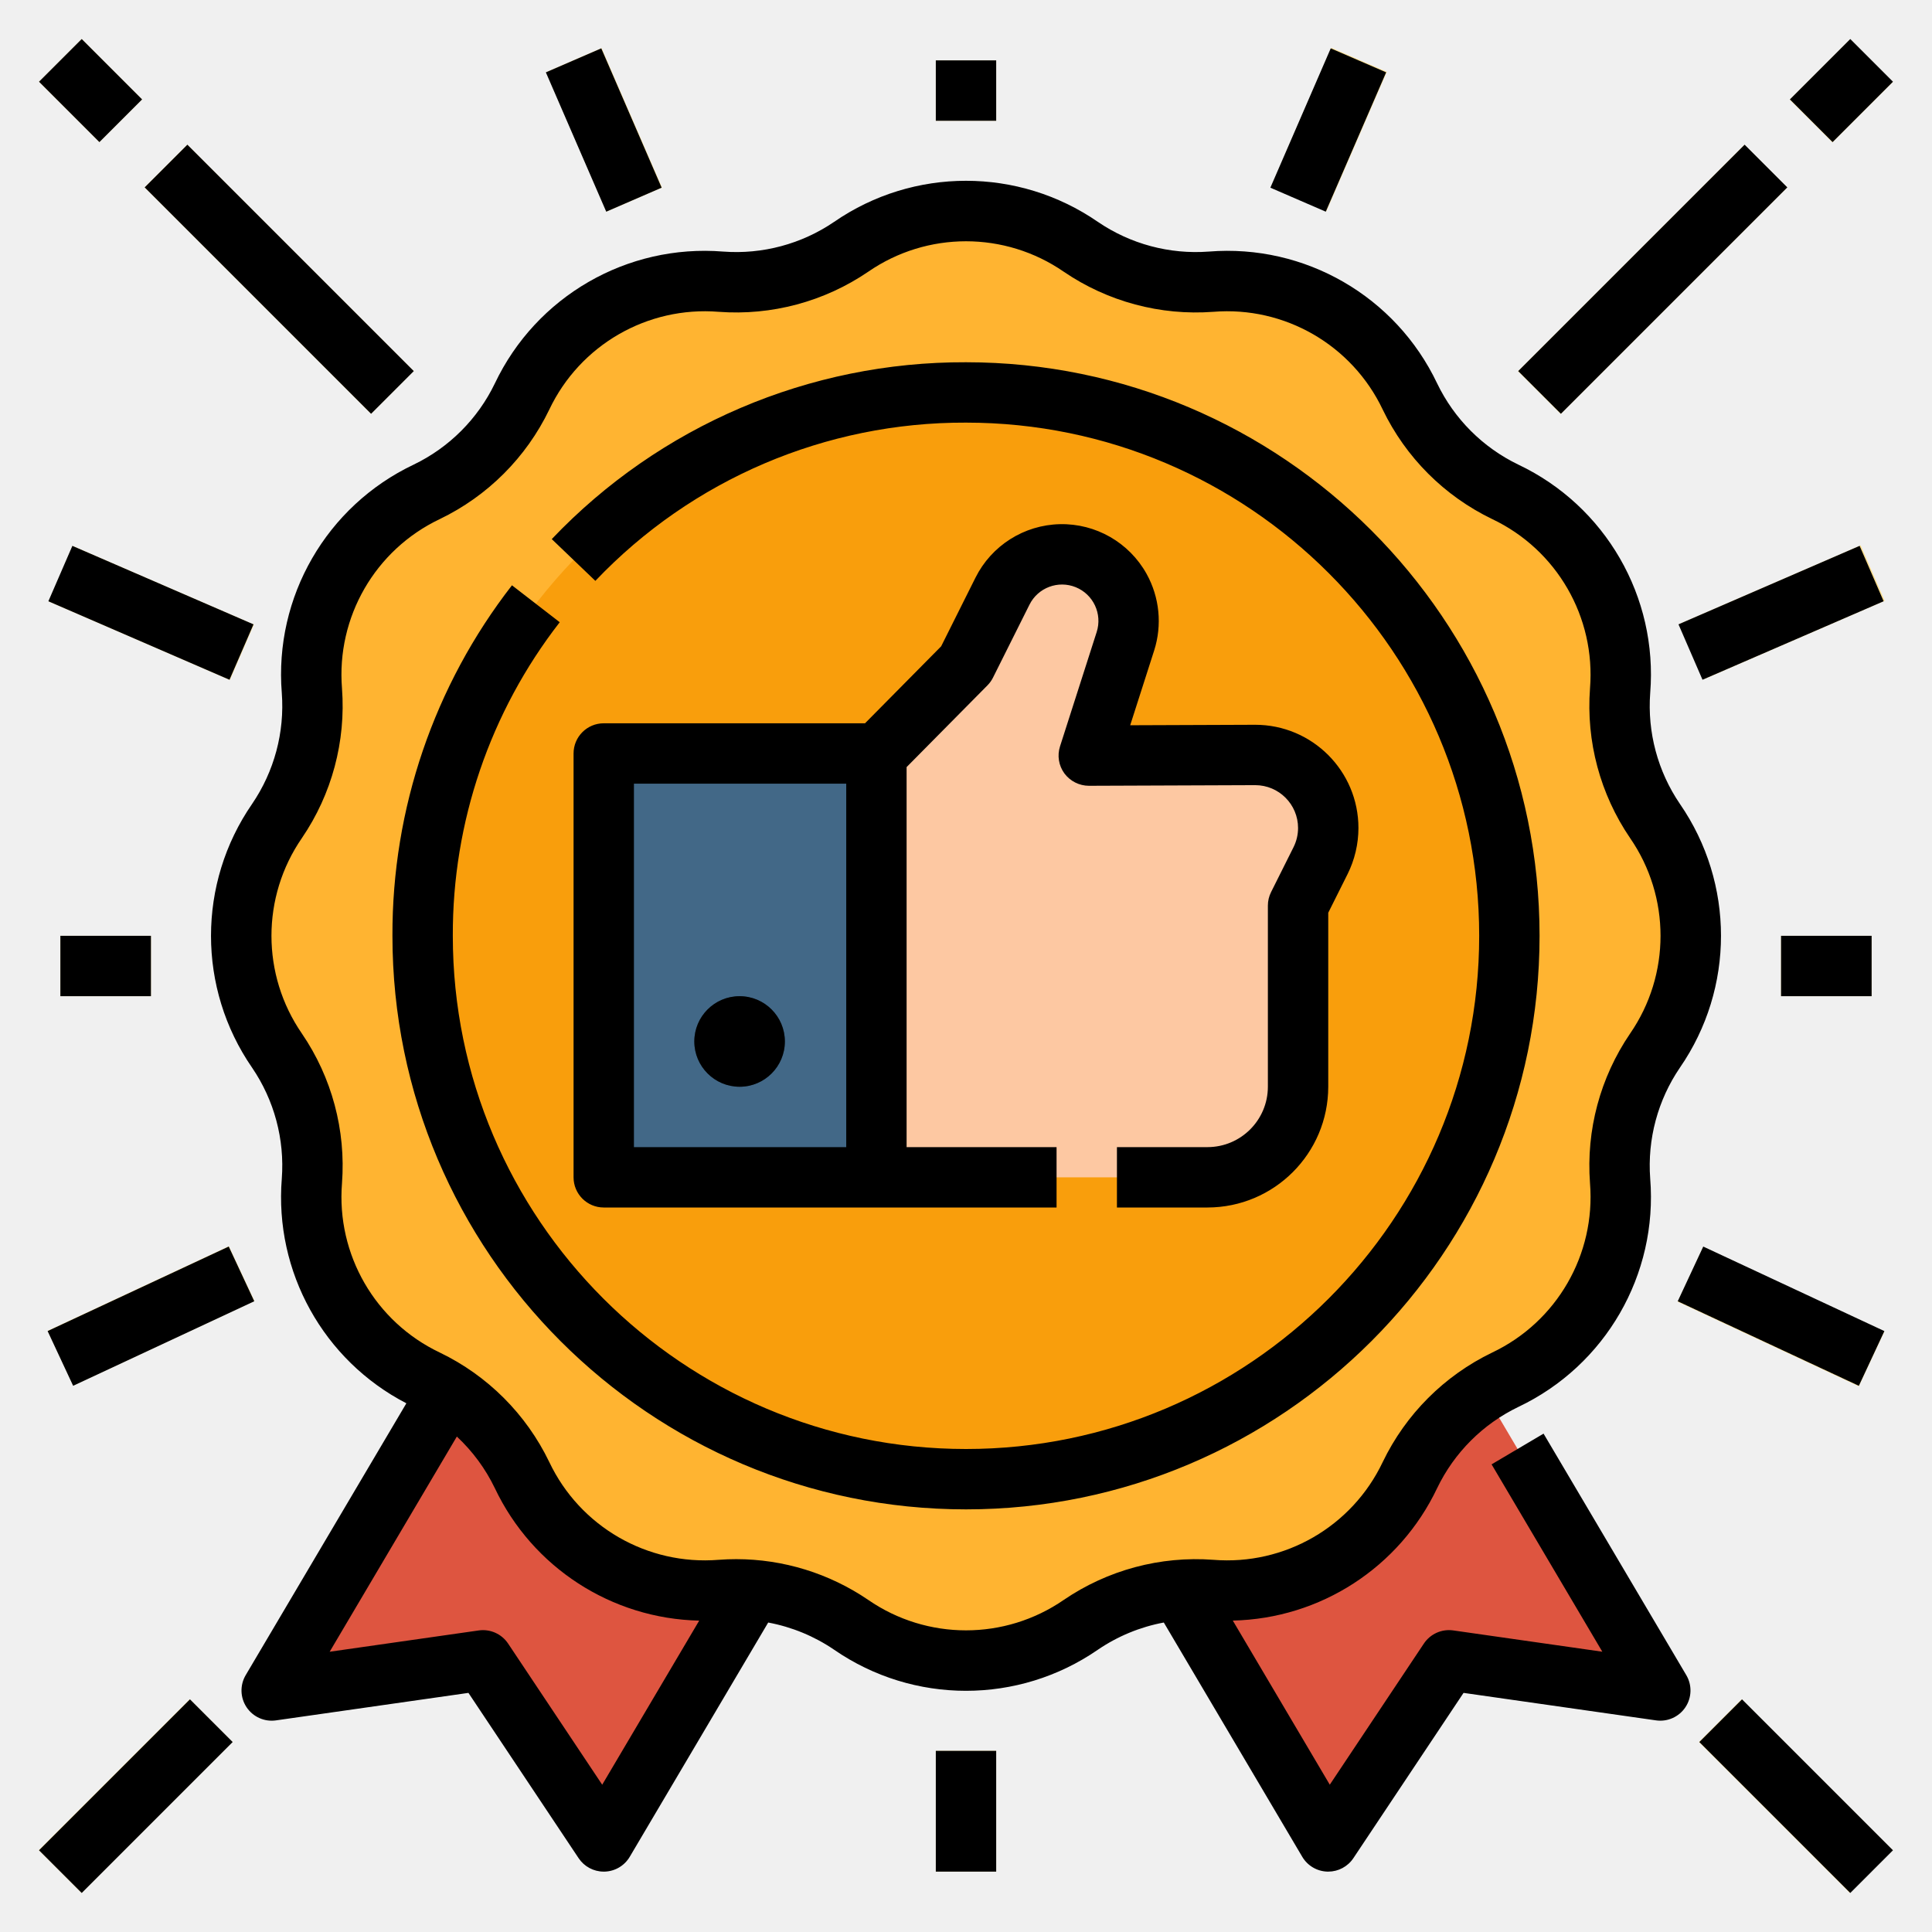
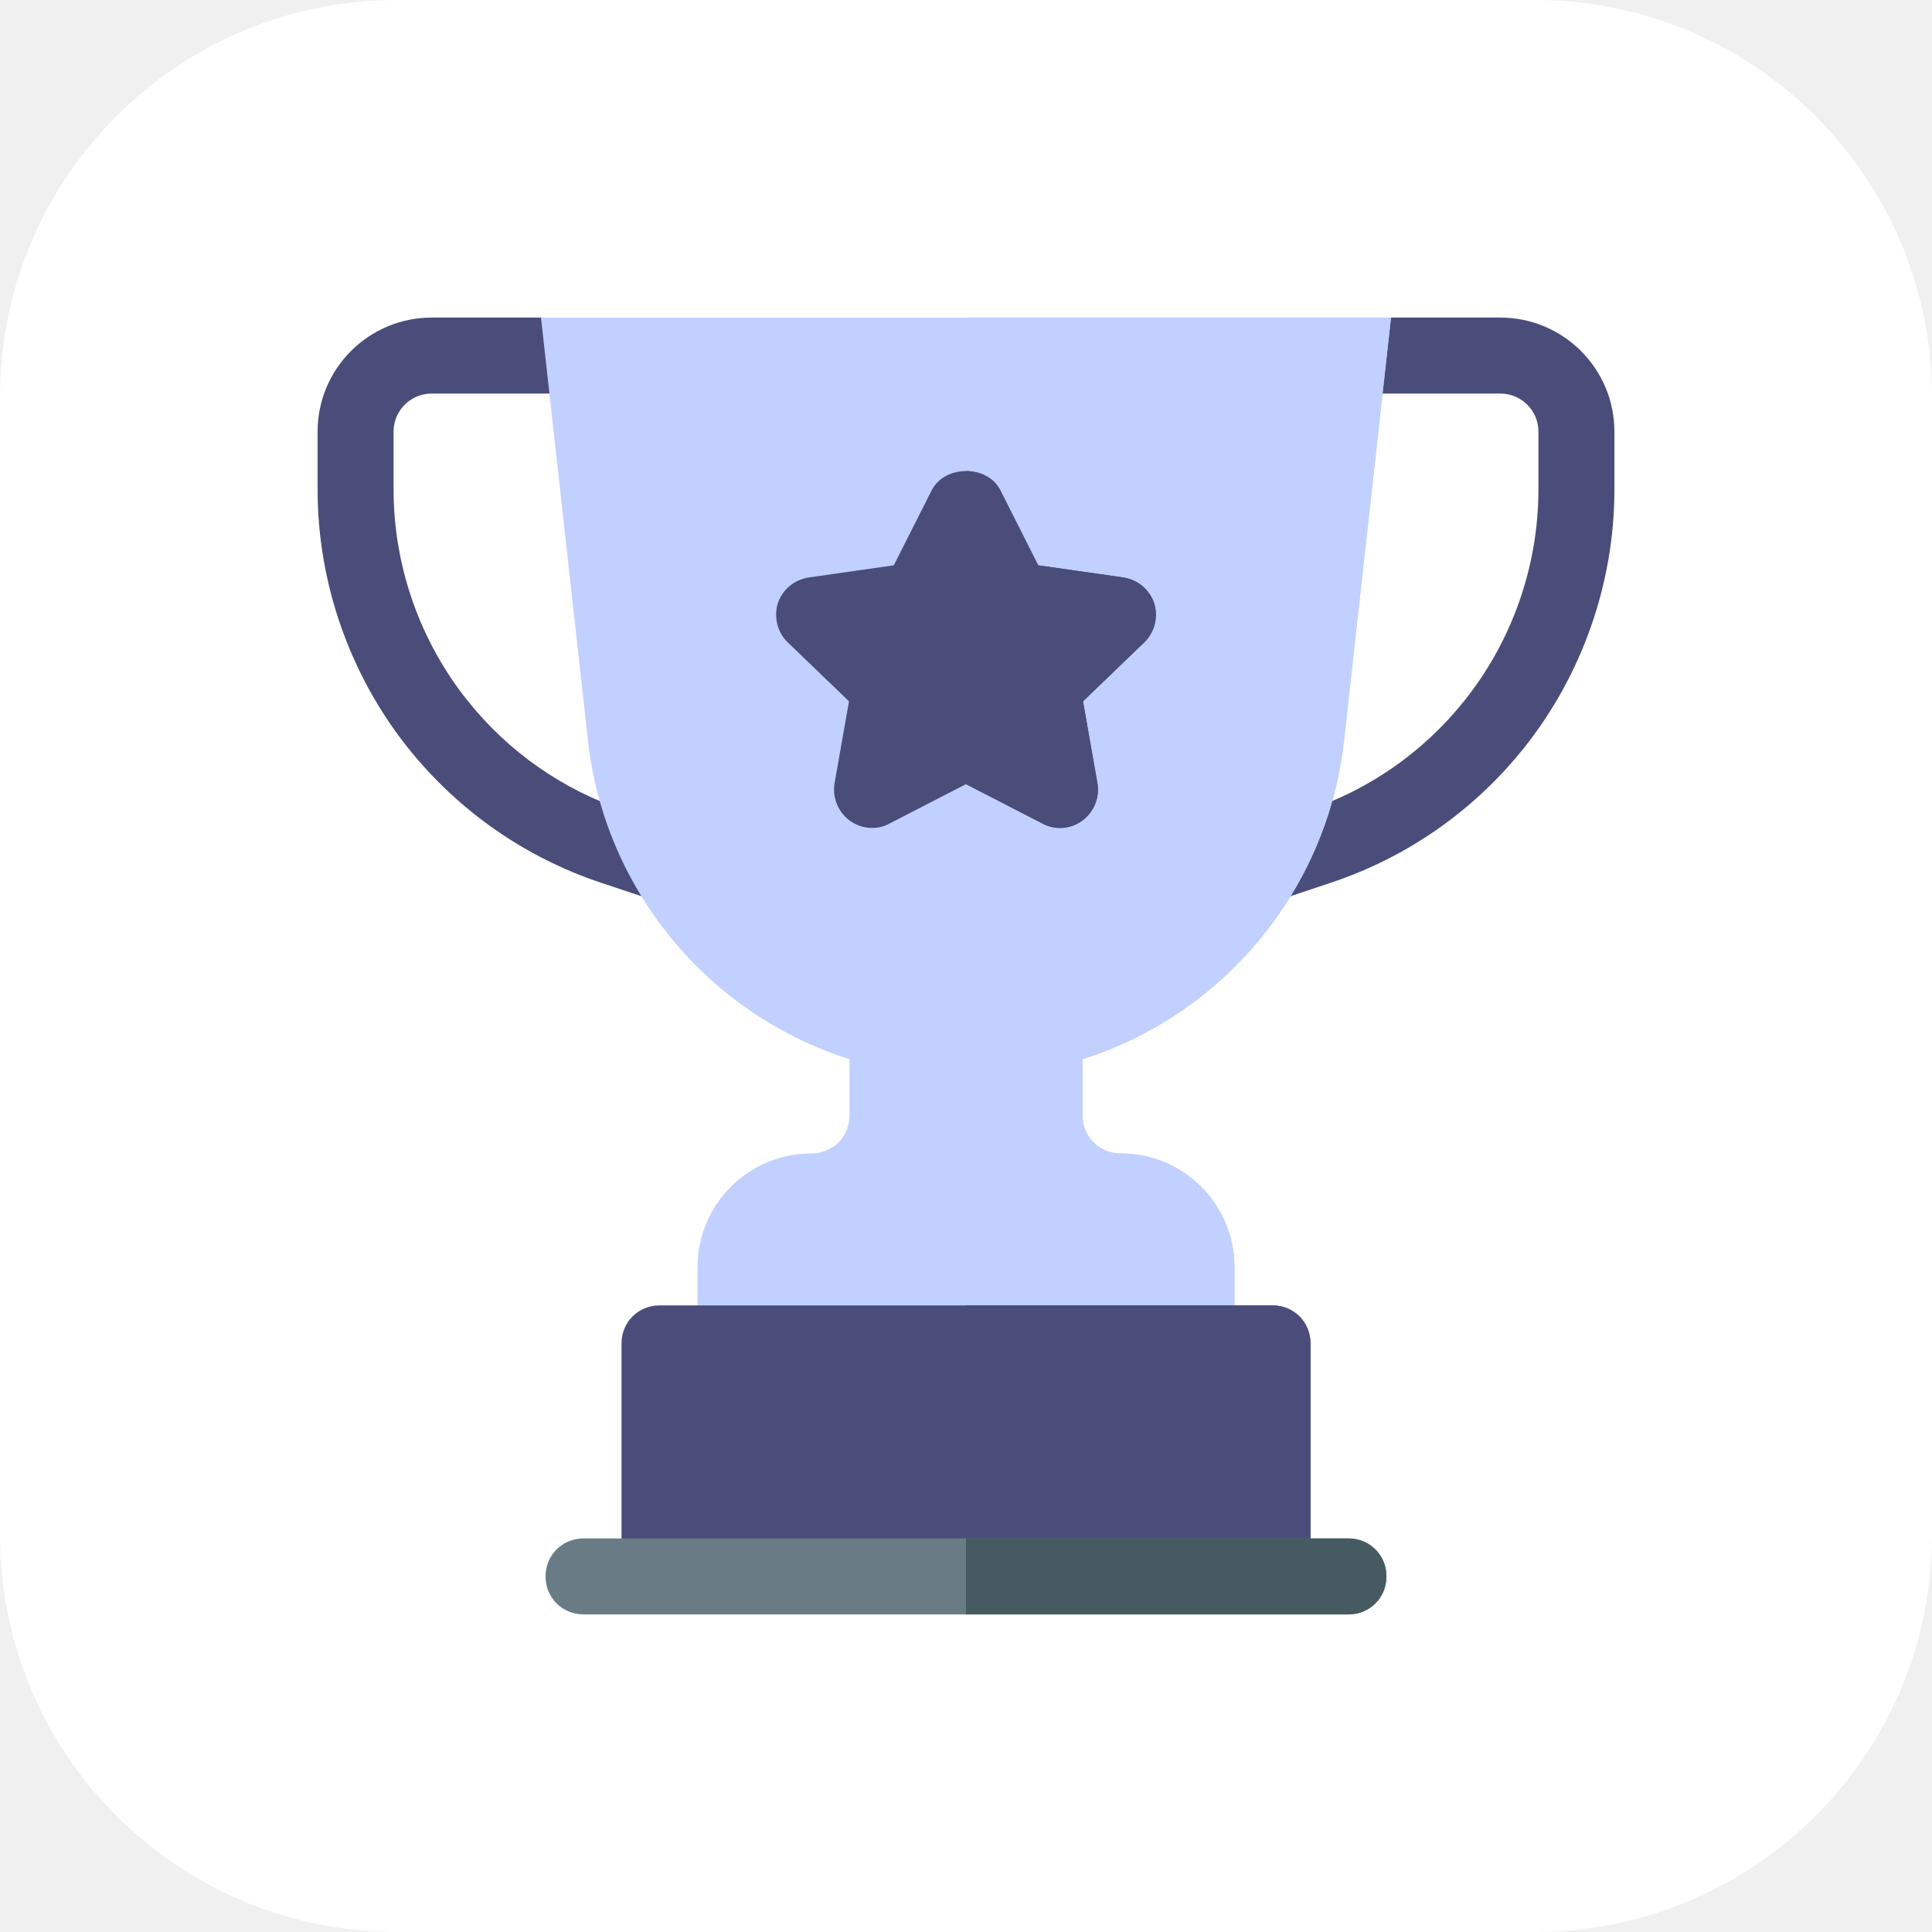
- <svg xmlns="http://www.w3.org/2000/svg" viewBox="0 0 512 512" width="512" height="512" style="enable-background:new 0 0 512 512" xml:space="preserve">
-   <g data-name="Filled outline">
-     <path d="m336 272 104 176-56-8-32 48-104-176z" fill="#de5540" data-original="#de5540" />
-     <path d="M176 272 72 448l56-8 32 48 104-176z" fill="#de5540" data-original="#de5540" />
-     <path d="M286.426 65.406a53.913 53.913 0 0 0 34.521 9.25 53.913 53.913 0 0 1 52.7 30.426 53.908 53.908 0 0 0 25.271 25.271 53.913 53.913 0 0 1 30.426 52.7 53.913 53.913 0 0 0 9.25 34.521 53.914 53.914 0 0 1 0 60.852 53.913 53.913 0 0 0-9.25 34.521 53.913 53.913 0 0 1-30.426 52.7 53.908 53.908 0 0 0-25.271 25.271 53.913 53.913 0 0 1-52.7 30.426 53.913 53.913 0 0 0-34.521 9.25 53.914 53.914 0 0 1-60.852 0 53.913 53.913 0 0 0-34.521-9.25 53.913 53.913 0 0 1-52.7-30.426 53.908 53.908 0 0 0-25.271-25.271 53.913 53.913 0 0 1-30.426-52.7 53.913 53.913 0 0 0-9.25-34.521 53.914 53.914 0 0 1 0-60.852 53.913 53.913 0 0 0 9.25-34.521 53.913 53.913 0 0 1 30.426-52.7 53.908 53.908 0 0 0 25.271-25.271 53.913 53.913 0 0 1 52.7-30.426 53.913 53.913 0 0 0 34.521-9.25 53.914 53.914 0 0 1 60.852 0z" fill="#ffb431" data-original="#ffb431" />
-     <circle cx="256" cy="248" fill="#f99e0c" r="144" data-original="#f99e0c" />
-     <path d="M160 199.677h72.259V312H160z" fill="#426887" data-original="#426887" />
-     <path d="m288.533 200.242 9.717-30.308a17.642 17.642 0 0 0-12.521-22.5 17.642 17.642 0 0 0-20.058 9.226L256 176l-23.741 24v112H320a24 24 0 0 0 24-24v-48l5.956-11.913a19.354 19.354 0 0 0 2.044-8.656 19.356 19.356 0 0 0-19.43-19.357z" fill="#fdc8a2" data-original="#fdc8a2" />
-     <path d="M196 264a12 12 0 1 0 12 12 12.013 12.013 0 0 0-12-12z" fill="#2d475c" data-original="#2d475c" />
-     <g fill="#fade8d">
-       <path d="M16 248h24v16H16zM38.333 49.66 49.645 38.35l59.99 59.99-11.311 11.313zM10.34 21.657l11.312-11.312 15.997 15.997-11.312 11.312zM12.892 159.38l6.368-14.688 48.023 20.82-6.368 14.688zM12.663 352.681l47.99-22.406 6.768 14.496-47.99 22.406zM10.28 490.31l39.993-39.994 11.312 11.312-39.994 39.994zM248 464h16v32h-16zM248 16h16v16h-16zM144.733 19.128l14.689-6.368 16.015 36.94-14.689 6.368zM472 248h24v16h-24zM402.294 98.378l59.99-59.99 11.313 11.311-59.991 59.991zM474.304 26.408l15.997-15.997 11.312 11.312-15.997 15.997zM445.078 165.351l48.023-20.82 6.368 14.688-48.023 20.82zM444.611 344.972l6.768-14.496 47.99 22.406-6.768 14.496zM450.245 461.66l11.312-11.313 39.994 39.994-11.312 11.312zM336.814 49.612l16.016-36.94 14.689 6.368-16.016 36.94z" data-original="#fade8d" />
+ <svg xmlns="http://www.w3.org/2000/svg" width="64px" height="64px" viewBox="0 0 73 73" version="1.1" fill="#000000">
+   <g id="SVGRepo_bgCarrier" stroke-width="0" />
+   <g id="SVGRepo_tracerCarrier" stroke-linecap="round" stroke-linejoin="round" stroke="#CCCCCC" stroke-width="2.482" />
+   <g id="SVGRepo_iconCarrier">
+     <defs> </defs>
+     <g id="fundamentals/css/best-practices" stroke="none" stroke-width="1" fill="none" fill-rule="evenodd">
+       <g id="Bitmap" transform="translate(2, 2)" fill-rule="nonzero">
+         <rect id="Mask" stroke="#FFFFFF" stroke-width="2" fill="#FFFFFF" x="-1" y="-1" width="71" height="71" rx="14"> </rect>
+         <g id="award" transform="translate(10, 10)">
+           <path d="M44.693,0 L40.555,0 L37.618,2.871 L44.693,2.871 C45.486,2.871 46.129,3.514 46.129,4.307 L46.129,6.494 C46.129,9.387 45.134,12.225 43.325,14.484 C41.782,16.415 39.727,17.848 37.383,18.628 L35.358,19.303 C34.607,19.554 34.2,20.367 34.45,21.12 C34.65,21.721 35.211,22.101 35.812,22.101 C35.962,22.101 36.115,22.077 36.267,22.028 L38.291,21.352 C41.161,20.396 43.677,18.641 45.568,16.279 C47.781,13.512 49,10.036 49,6.494 L49,4.307 C49,1.932 47.068,0 44.693,0 Z" id="Shape" fill="#4a4d7a"> </path>
+           <path d="M13.642,19.303 L11.617,18.63 C9.273,17.848 7.218,16.415 5.675,14.484 C3.866,12.225 2.871,9.387 2.871,6.494 L2.871,4.307 C2.871,3.514 3.514,2.871 4.307,2.871 L11.725,2.871 L8.445,0 L4.307,0 C1.932,0 0,1.932 0,4.307 L0,6.494 C0,10.036 1.219,13.512 3.432,16.279 C5.323,18.641 7.839,20.396 10.709,21.354 L12.733,22.028 C12.885,22.077 13.038,22.101 13.188,22.101 C13.789,22.101 14.35,21.721 14.55,21.12 C14.8,20.367 14.393,19.554 13.642,19.303 Z" id="Shape" fill="#4a4d7a"> </path>
+           <path d="M28.902,28.022 L28.902,30.146 C28.902,30.95 29.534,31.582 30.338,31.582 C32.721,31.582 34.645,33.505 34.645,35.889 L34.645,38.76 C34.645,39.564 34.013,40.195 33.209,40.195 L15.791,40.195 C14.987,40.195 14.355,39.564 14.355,38.76 L14.355,35.889 C14.355,33.505 16.279,31.582 18.662,31.582 C19.466,31.582 20.098,30.95 20.098,30.146 L20.098,28.022 C14.757,26.328 10.853,21.619 10.221,16.021 L8.441,2.84217094e-14 L40.559,2.84217094e-14 L38.779,16.021 C38.147,21.619 34.243,26.328 28.902,28.022 Z" id="Shape" fill="#C1D0FF"> </path>
+           <path d="M33.209,40.195 L24.5,40.195 L24.5,0 L40.559,0 L38.779,16.021 C38.147,21.619 34.243,26.328 28.902,28.022 L28.902,30.146 C28.902,30.95 29.534,31.582 30.338,31.582 C32.721,31.582 34.645,33.505 34.645,35.889 L34.645,38.76 C34.645,39.564 34.013,40.195 33.209,40.195 Z" id="Shape" fill="#C1D0FF"> </path>
+           <path d="M31.62,10.824 C31.448,10.278 30.989,9.905 30.443,9.819 L27.228,9.36 L25.792,6.517 C25.534,6.029 25.017,5.799 24.5,5.799 C23.983,5.799 23.466,6.029 23.208,6.517 L21.772,9.36 L18.557,9.819 C18.011,9.905 17.552,10.278 17.38,10.824 C17.236,11.341 17.38,11.915 17.782,12.288 L20.079,14.499 L19.533,17.6 C19.447,18.117 19.648,18.662 20.107,19.007 C20.538,19.322 21.141,19.38 21.6,19.122 L24.5,17.628 L27.4,19.122 C27.888,19.38 28.462,19.322 28.893,19.007 C29.352,18.662 29.553,18.117 29.467,17.6 L28.921,14.499 L31.218,12.288 C31.62,11.915 31.764,11.341 31.62,10.824 Z" id="Shape" fill="#4a4d7a"> </path>
+           <path d="M37.516,38.76 L37.516,47.45 L11.484,47.45 L11.484,38.76 C11.484,37.956 12.116,37.324 12.92,37.324 L36.08,37.324 C36.884,37.324 37.516,37.956 37.516,38.76 Z" id="Shape" fill="#4a4d7a"> </path>
+           <path d="M27.4,19.122 L24.5,17.628 L24.5,5.799 C25.017,5.799 25.534,6.029 25.792,6.517 L27.228,9.36 L30.443,9.819 C30.989,9.905 31.448,10.278 31.62,10.824 C31.764,11.341 31.62,11.915 31.218,12.288 L28.921,14.499 L29.467,17.6 C29.553,18.117 29.352,18.662 28.893,19.007 C28.462,19.322 27.888,19.38 27.4,19.122 Z" id="Shape" fill="#4a4d7a"> </path>
+           <path d="M37.516,38.76 L37.516,47.45 L24.5,47.45 L24.5,37.324 L36.08,37.324 C36.884,37.324 37.516,37.956 37.516,38.76 Z" id="Shape" fill="#4a4d7a"> </path>
+           <path d="M40.387,47.564 C40.387,48.368 39.755,49 38.951,49 L10.049,49 C9.245,49 8.613,48.368 8.613,47.564 C8.613,46.76 9.245,46.129 10.049,46.129 L38.951,46.129 C39.755,46.129 40.387,46.76 40.387,47.564 Z" id="Shape" fill="#697C86"> </path>
+           <path d="M40.387,47.564 C40.387,48.368 39.755,49 38.951,49 L24.5,49 L24.5,46.129 L38.951,46.129 C39.755,46.129 40.387,46.76 40.387,47.564 Z" id="Shape" fill="#465A61"> </path>
+         </g>
+       </g>
    </g>
-     <path d="M74.68 183.66a46.089 46.089 0 0 1-7.878 29.4 61.53 61.53 0 0 0 0 69.881 46.093 46.093 0 0 1 7.878 29.4 61.5 61.5 0 0 0 33.011 59.547L65.113 443.93a8 8 0 0 0 8.019 11.989l51.009-7.286 29.2 43.805A8 8 0 0 0 160 496h.218a8 8 0 0 0 6.67-3.927l36.692-62.086a46.048 46.048 0 0 1 17.48 7.213 61.534 61.534 0 0 0 69.88 0 46.038 46.038 0 0 1 17.48-7.216l36.693 62.087a8 8 0 0 0 6.67 3.927h.218a8 8 0 0 0 6.655-3.562l29.2-43.805 51.009 7.286a8 8 0 0 0 8.019-11.989l-37.825-64-13.773 8.14 29.345 49.654-39.5-5.643a8.008 8.008 0 0 0-7.788 3.481l-24.936 37.4-25.7-43.488a61.48 61.48 0 0 0 54.152-35.1 46.083 46.083 0 0 1 21.522-21.522 61.528 61.528 0 0 0 34.94-60.518 46.089 46.089 0 0 1 7.878-29.4 61.53 61.53 0 0 0 0-69.881 46.093 46.093 0 0 1-7.878-29.4 61.528 61.528 0 0 0-34.94-60.518 46.081 46.081 0 0 1-21.522-21.523 61.528 61.528 0 0 0-60.519-34.94 46.068 46.068 0 0 1-29.4-7.878 61.535 61.535 0 0 0-69.88 0 46.066 46.066 0 0 1-29.4 7.878 61.54 61.54 0 0 0-60.518 34.941 46.083 46.083 0 0 1-21.522 21.522 61.528 61.528 0 0 0-34.94 60.527zm84.912 289.306-24.936-37.4a8 8 0 0 0-7.788-3.481l-39.5 5.643 33.7-57.026a45.975 45.975 0 0 1 10.073 13.683 61.456 61.456 0 0 0 54.153 35.1zm-14.027-364.422a45.627 45.627 0 0 1 44.879-25.911 62.153 62.153 0 0 0 39.645-10.623 45.632 45.632 0 0 1 51.822 0 62.133 62.133 0 0 0 39.644 10.623 45.627 45.627 0 0 1 44.88 25.911 62.136 62.136 0 0 0 29.021 29.021 45.632 45.632 0 0 1 25.911 44.88 62.14 62.14 0 0 0 10.622 39.644 45.627 45.627 0 0 1 0 51.823 62.138 62.138 0 0 0-10.622 39.644 45.632 45.632 0 0 1-25.911 44.879 62.136 62.136 0 0 0-29.021 29.021 45.62 45.62 0 0 1-44.879 25.911 62.156 62.156 0 0 0-39.645 10.623 45.632 45.632 0 0 1-51.822 0 62.163 62.163 0 0 0-34.985-10.8q-2.328 0-4.659.177a45.622 45.622 0 0 1-44.88-25.911 62.136 62.136 0 0 0-29.021-29.021 45.632 45.632 0 0 1-25.911-44.88 62.14 62.14 0 0 0-10.622-39.644 45.627 45.627 0 0 1 0-51.823 62.138 62.138 0 0 0 10.622-39.644 45.632 45.632 0 0 1 25.911-44.879 62.136 62.136 0 0 0 29.021-29.021zM104 248a150.549 150.549 0 0 1 31.677-92.889l12.658 9.786A134.69 134.69 0 0 0 120 248c0 74.991 61.01 136 136 136s136-61.009 136-136-61.01-136-136-136a134.845 134.845 0 0 0-98.223 41.935l-11.554-11.068A150.7 150.7 0 0 1 256 96c83.813 0 152 68.187 152 152s-68.187 152-152 152-152-68.187-152-152zm199.857-95.92a25.641 25.641 0 0 0-45.341 1l-9.1 18.2-20.175 20.4H160a8 8 0 0 0-8 8V312a8 8 0 0 0 8 8h120v-16h-39.741V203.289l21.429-21.663a8.024 8.024 0 0 0 1.467-2.048l9.671-19.342a9.642 9.642 0 0 1 17.806 7.255l-9.717 30.309a8 8 0 0 0 1.164 7.169 8.138 8.138 0 0 0 6.484 3.273l44.037-.168h.045A11.357 11.357 0 0 1 344 219.431a11.4 11.4 0 0 1-1.2 5.078l-5.956 11.913A7.994 7.994 0 0 0 336 240v48a16.019 16.019 0 0 1-16 16h-24v16h24a32.036 32.036 0 0 0 32-32v-46.112l5.11-10.221a27.475 27.475 0 0 0 2.89-12.236 27.356 27.356 0 0 0-27.354-27.357h-.107l-33.026.126 6.355-19.824a25.733 25.733 0 0 0-2.011-20.296zM224.259 304H168v-96.323h56.259zM184 276a12 12 0 1 1 12 12 12.013 12.013 0 0 1-12-12zM16 264v-16h24v16zm82.343-154.343-60-60 11.314-11.314 60 60zm-72-72-16-16 11.314-11.314 16 16zM60.819 180.14l-48-20.8 6.362-14.68 48 20.8zm-48.2 172.61 48-22.4 6.766 14.5-48 22.4zm9.04 148.907-11.316-11.314 40-40 11.314 11.314zM264 464v32h-16v-32zm0-432h-16V16h16zM160.659 56.1l-16-36.923 14.682-6.362 16 36.923zM496 264h-24v-16h24zm-82.343-154.343-11.314-11.314 60-60 11.314 11.314zm72-72-11.314-11.314 16-16 11.314 11.314zm13.524 121.683-48 20.8-6.362-14.681 48-20.8zm-47.8 171.011 48 22.4-6.766 14.5-48-22.4zm50.274 159.992-11.314 11.314-40-40 11.314-11.314zM351.341 56.1l-14.682-6.362 16-36.923 14.682 6.362z" data-original="#000000" />
  </g>
</svg>
